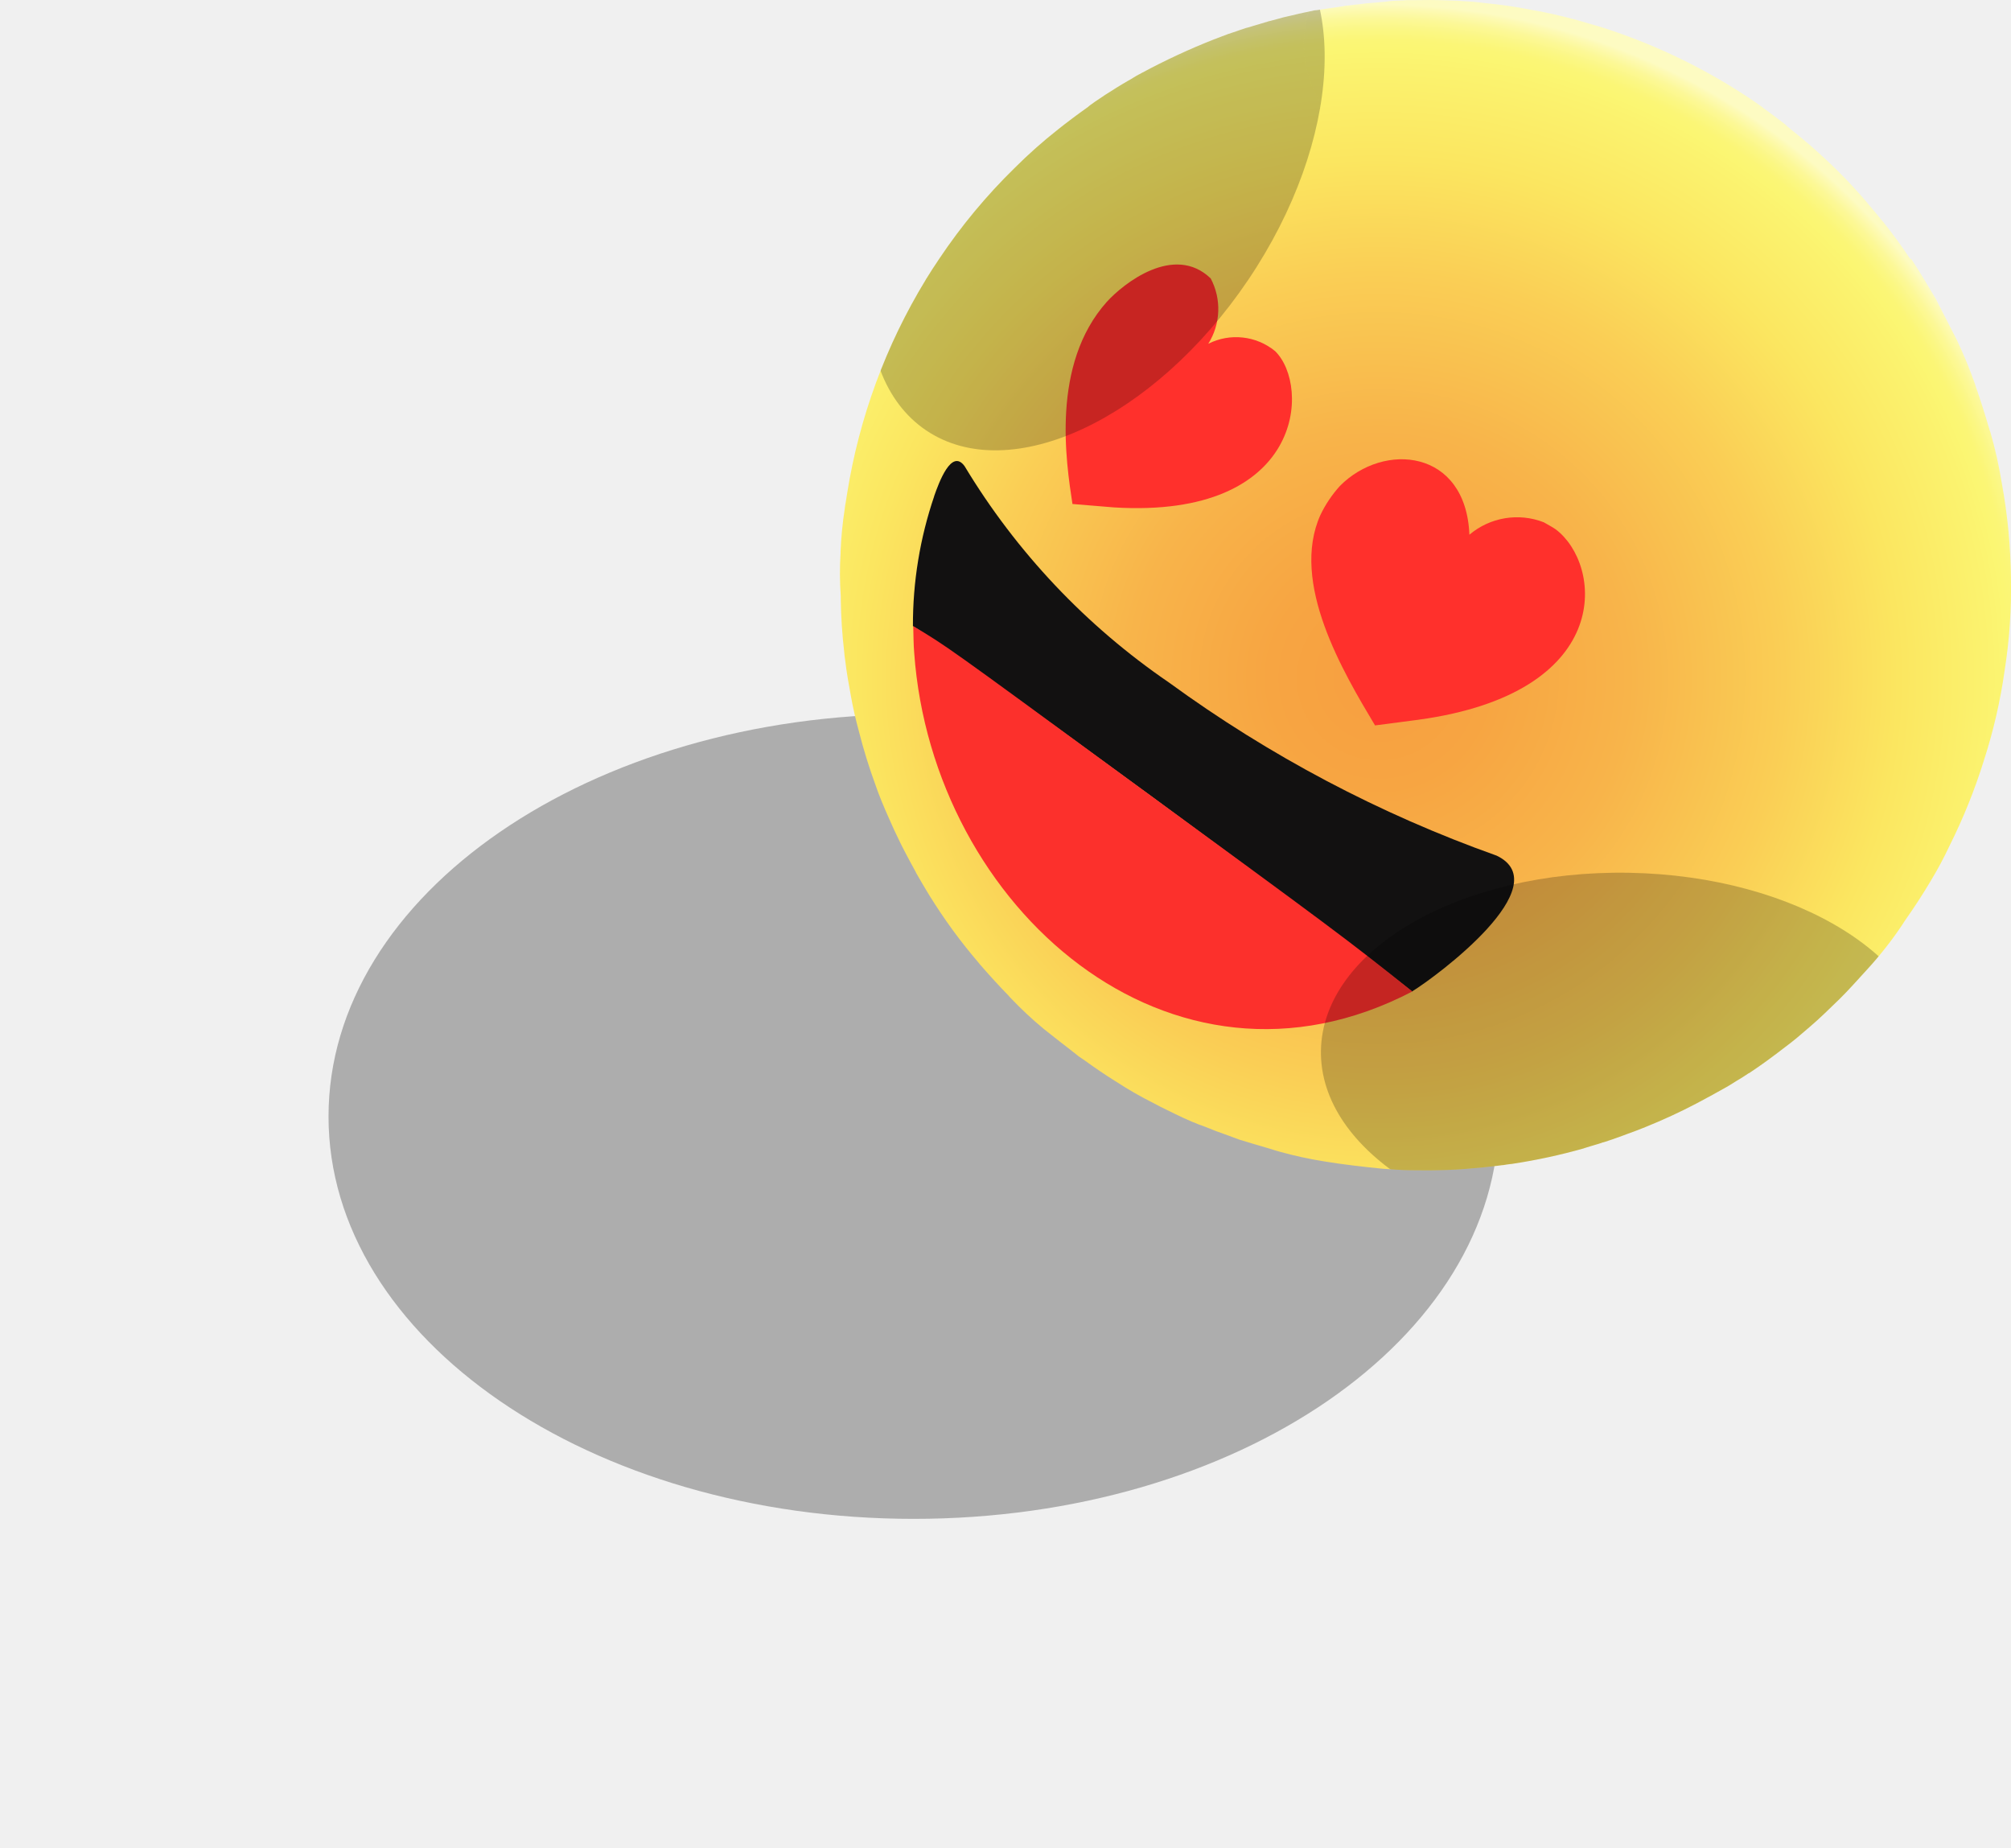
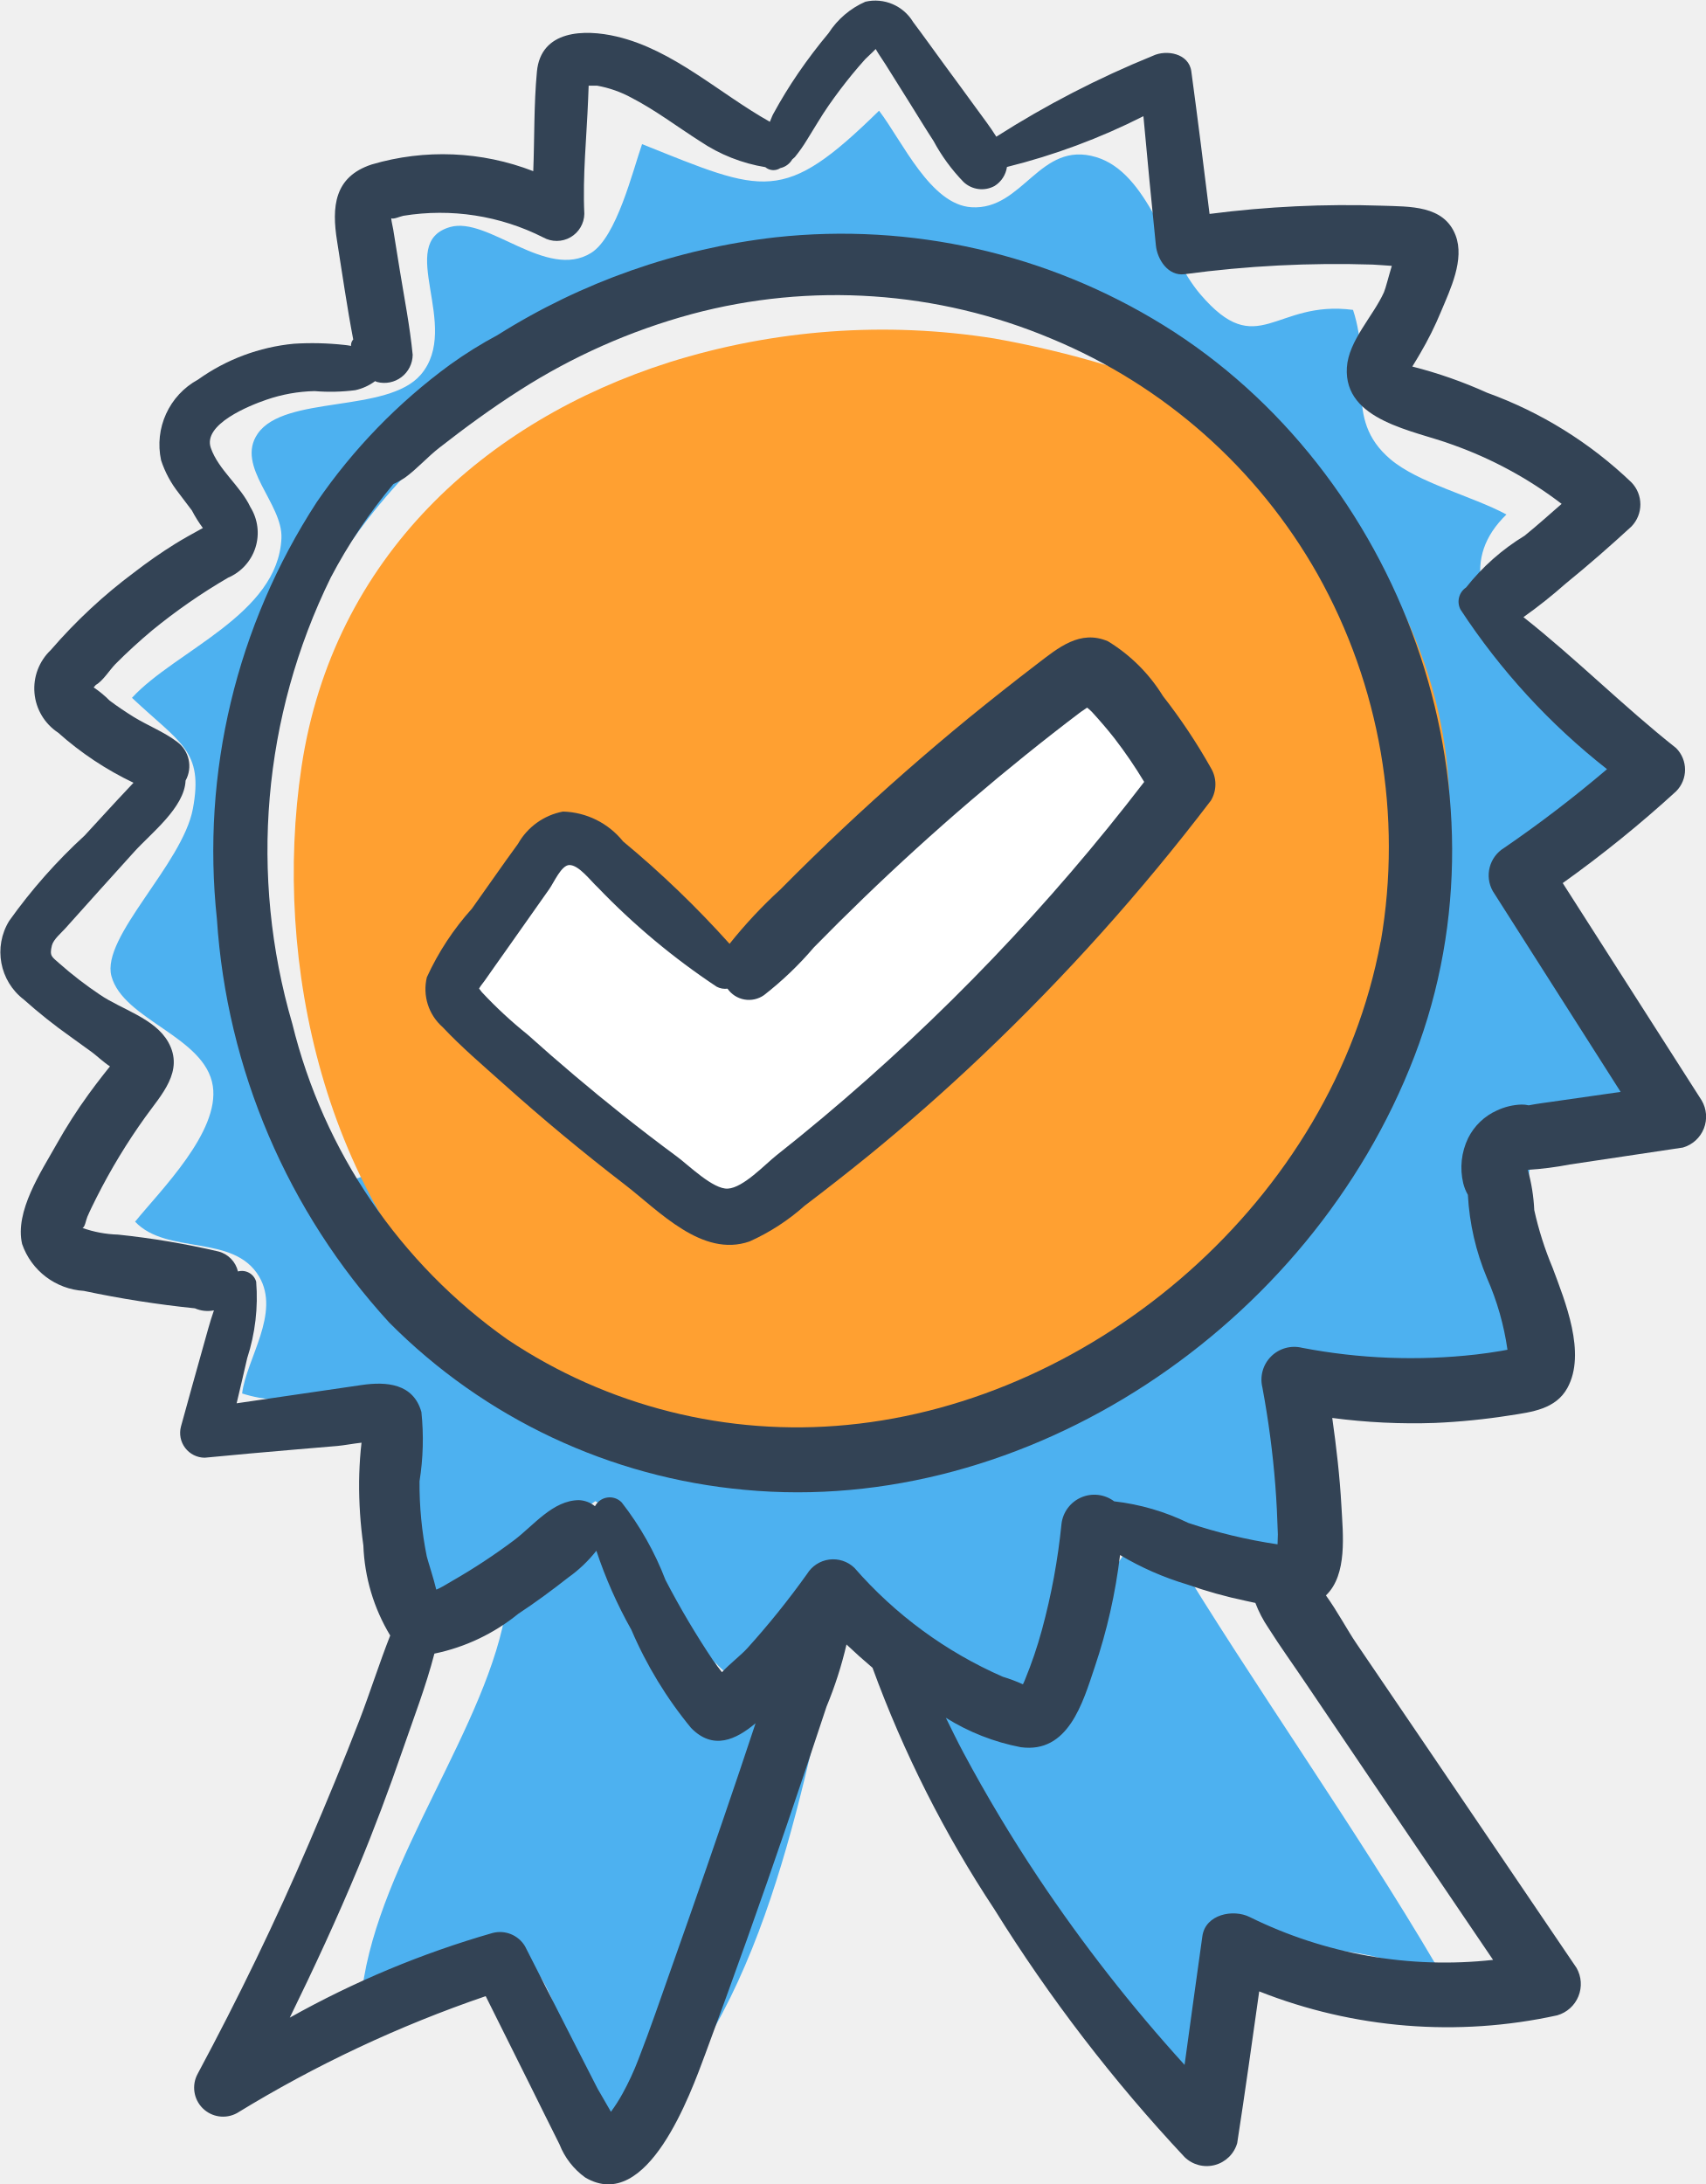
- <svg xmlns="http://www.w3.org/2000/svg" xmlns:xlink="http://www.w3.org/1999/xlink" width="82.478" height="75.758" viewBox="0 0 82.478 75.758">
-   <defs>
-     <radialGradient id="radial-gradient" cx="0.471" cy="0.58" r="0.575" gradientTransform="matrix(-0.999, -0.004, -0.004, 1, 0.933, 0.001)" gradientUnits="objectBoundingBox">
-       <stop offset="0" stop-color="#f79f40" />
-       <stop offset="0.163" stop-color="#f7a542" />
-       <stop offset="0.371" stop-color="#f8b44a" />
-       <stop offset="0.601" stop-color="#face55" />
-       <stop offset="0.771" stop-color="#fbe660" />
-       <stop offset="0.91" stop-color="#fbf36f" />
-       <stop offset="0.932" stop-color="#fbf672" />
-       <stop offset="0.947" stop-color="#fbf676" />
-       <stop offset="0.962" stop-color="#fbf783" />
-       <stop offset="0.978" stop-color="#fcf897" />
-       <stop offset="0.994" stop-color="#fdfab4" />
-       <stop offset="1" stop-color="#fdfbc2" />
-     </radialGradient>
-     <clipPath id="clip-path">
-       <path id="Trazado_116496" data-name="Trazado 116496" d="M52.65,29.84v-.06c0-.11-.03-.77-.15-1.75-.01-.09-.02-.17-.03-.26-.02-.12-.04-.25-.06-.38a23.894,23.894,0,0,0-3.15-8.77c0-.01-.01-.01-.01-.02-.17-.29-.35-.57-.54-.85h0a23.353,23.353,0,0,0-3.06-3.74,20.449,20.449,0,0,0-1.77-1.6c-.39-.32-.78-.62-1.19-.91a.265.265,0,0,1-.06-.05l-.05-.04-.21-.15c-.26-.18-.55-.37-.86-.57h0c-.01-.01-.02-.01-.03-.02-.15-.09-.3-.19-.47-.28-.07-.04-.15-.09-.22-.13s-.12-.07-.19-.11a1.092,1.092,0,0,0-.15-.08,25.413,25.413,0,0,0-2.93-1.4c-.26-.11-.47-.18-.58-.23l-.18-.07-.18-.07c-.01,0-.02-.01-.03-.01l-.04-.01-.3-.1-.04-.01c-.01,0-.03-.01-.04-.01l-.2-.07a2.759,2.759,0,0,0-.27-.08l-.23-.07c-.04-.01-.09-.03-.13-.04-.01,0-.03-.01-.04-.01s-.03-.01-.05-.01a.636.636,0,0,1-.07-.02l-.26-.07-.22-.06c-.07-.02-.14-.03-.21-.05h-.01l-.13-.03-.25-.06-.18-.04a2.049,2.049,0,0,0-.24-.05c-.01,0-.03-.01-.04-.01-.06-.01-.12-.03-.18-.04l-.11-.02-.13-.03h-.02l-.04-.01c-.02,0-.05-.01-.07-.01a1.766,1.766,0,0,1-.2-.04.6.6,0,0,0-.12-.02h0a2.068,2.068,0,0,1-.22-.04l-.19-.03c-.03-.01-.07-.01-.11-.02a.985.985,0,0,0-.17-.02,1,1,0,0,0-.16-.02l-.27-.03-.25-.03c-.03,0-.05-.01-.08-.01h-.02a1.641,1.641,0,0,0-.23-.02l-.34-.03c-.08-.01-.16-.01-.23-.02-.09-.01-.17-.01-.26-.02s-.18-.01-.27-.02A.97.97,0,0,1,29.76,7h-.37c-.48-.01-.96-.01-1.45,0-.11,0-.21,0-.31.01s-.22.01-.32.02c-.07,0-.13.01-.19.01-.16.01-.31.02-.46.04-.05,0-.11.01-.16.01-.22.02-.43.04-.64.07-.1.01-.2.02-.3.04h-.01c-.02,0-.04.01-.06.01q-.24.03-.45.06c-.11.02-.23.04-.34.05-.26.04-.47.08-.61.11-.7.14-1.38.3-2.06.5-.41.11-.77.22-1.21.38a24.021,24.021,0,0,0-5.31,2.61h0c-.17.11-.33.22-.49.33a.265.265,0,0,0-.06.05c-.28.2-.56.4-.84.61a.423.423,0,0,1-.07.05l-.02.02-.02.02c-.01.01-.02.02-.03.02s-.02.01-.03.02c-.08.06-.15.12-.23.18-.15.12-.3.24-.44.36-.08.07-.16.13-.24.2-.16.14-.32.27-.46.4l-.02.02-.02.02c-.03.03-.07.06-.1.09-.75.69-1.21,1.19-1.24,1.22-.23.25-.46.51-.69.77-.16.19-.33.38-.5.59-.01.01-.02.03-.04.04l-.03.03c-.34.42-.69.89-1.08,1.46l-.01.01-.01.01c-.01.01-.01.02-.02.02-.18.26-.36.55-.54.86-.16.26-.32.52-.46.75l-.46.88c-.15.29-.29.56-.42.82a16.758,16.758,0,0,0-.76,1.82h0v.01c-.22.6-.42,1.23-.6,1.84l-.01.02a.037.037,0,0,1-.01.03,17.968,17.968,0,0,0-.5,2.13,23.506,23.506,0,0,0-.17,7.66,22.794,22.794,0,0,0,.82,3.68,23.944,23.944,0,0,0,1.38,3.51,15.311,15.311,0,0,0,.75,1.42c.32.56.68,1.11,1.06,1.66.04.07.09.13.13.2a16,16,0,0,0,1.39,1.8c.34.37.78.88,1.14,1.24s.83.82,1.22,1.15h0c.42.37.6.53.99.83q.72.585,1.47,1.08h.01c.16.11.32.22.49.32.19.12.38.24.55.34.09.05.22.13.36.21a.573.573,0,0,1,.07.04c.15.09.33.18.52.29.04.02.09.05.13.07a22.789,22.789,0,0,0,2.12,1c.18.07.42.17.7.28l.24.09.42.15.3.1.11.03c.01,0,.01,0,.02.01l.16.05a2.759,2.759,0,0,0,.27.08l.26.08c.01,0,.02,0,.02.01a22.1,22.1,0,0,0,2.96.66l.09.01c.08.01.17.03.27.04h.03l.23.03.53.06c.24.03.56.05.79.07s.49.03.74.04h.02c.13.01.25.01.37.01.33.01.77,0,1.1.01s.79-.03,1.13-.05c.72-.06,1.68-.17,2.39-.28a18.747,18.747,0,0,0,1.84-.38c.14-.04.28-.08.43-.12.43-.12.87-.25,1.24-.36l.43-.16c.35-.12.69-.25,1.03-.38l.17-.06c.4-.15.89-.38,1.32-.59.19-.09.37-.18.55-.28a15.71,15.71,0,0,0,1.56-.88c.02-.01.03-.02.05-.03.41-.26.82-.52,1.22-.81.09-.06.18-.12.26-.17l.44-.34c.12-.09.23-.18.35-.27l.66-.52a14.289,14.289,0,0,0,1.37-1.26l.03-.03.07-.07c.35-.35.74-.77,1.2-1.29a.138.138,0,0,0,.03-.04h0a20.958,20.958,0,0,0,2.02-2.71c.01-.01.01-.02.02-.03.19-.3.38-.61.57-.95v-.01h0c.08-.14.16-.29.24-.44.11-.2.22-.41.31-.59l.09-.18c.16-.32.31-.65.47-.99.21-.47.41-.94.56-1.36h0c.26-.7.5-1.44.71-2.23.13-.48.25-.96.33-1.41.1-.48.18-.98.25-1.5.02-.12.03-.23.05-.34.08-.69.14-1.41.16-2.14v-.13C52.68,31.04,52.68,30.45,52.65,29.84Z" transform="translate(-4.654 -6.992)" />
-     </clipPath>
-     <linearGradient id="linear-gradient" x1="-0.166" y1="-323.933" x2="-1.166" y2="-323.933" gradientUnits="objectBoundingBox">
-       <stop offset="0" stop-color="#19b79c" />
-       <stop offset="0.405" stop-color="#1dbb9e" />
-       <stop offset="0.825" stop-color="#2ac8a3" />
-       <stop offset="0.997" stop-color="#31cfa6" />
-     </linearGradient>
-     <linearGradient id="linear-gradient-2" x1="-2.106" y1="-363.238" x2="-3.08" y2="-363.238" xlink:href="#linear-gradient" />
-     <clipPath id="clip-path-2">
-       <path id="Trazado_116504" data-name="Trazado 116504" d="M4.652,29.65v-.06a15.757,15.757,0,0,1,.17-1.74,2.335,2.335,0,0,1,.04-.26c.02-.12.04-.25.06-.38a24.088,24.088,0,0,1,3.22-8.75c0-.01.01-.01.01-.02.18-.29.36-.57.55-.85h0a23.39,23.39,0,0,1,3.09-3.72,20.134,20.134,0,0,1,1.78-1.58q.585-.465,1.2-.9a.265.265,0,0,0,.06-.05l.05-.04.21-.15c.26-.18.55-.37.86-.56h0c.01-.01.02-.01.03-.02.15-.09.31-.19.47-.28a2.53,2.53,0,0,0,.22-.13c.06-.04.12-.07.19-.11.05-.03.1-.05.15-.08a27.308,27.308,0,0,1,2.95-1.37c.26-.1.47-.18.58-.22l.18-.06.18-.06c.01,0,.02-.01.03-.01l.05-.02.3-.1.04-.01c.01,0,.03-.01.04-.01l.2-.06c.08-.02.19-.06.27-.08l.23-.07a.647.647,0,0,0,.13-.04c.01,0,.03-.01.04-.01s.03-.01.05-.01a.637.637,0,0,0,.07-.02l.26-.07.22-.06c.07-.02.14-.03.21-.05h.01l.13-.03c.08-.02.18-.04.25-.06l.18-.04c.08-.02.16-.03.24-.05.01,0,.03-.01.04-.01a1.163,1.163,0,0,0,.18-.04l.11-.01.13-.02h.02l.04-.01c.02,0,.05-.01.07-.01l.2-.03c.04-.01.09-.01.13-.02h0l.22-.03.19-.03a.516.516,0,0,0,.11-.02.985.985,0,0,1,.17-.02c.06-.01.11-.01.16-.02l.27-.03.25-.03c.03,0,.05-.01.08-.01h.02c.07-.01.15-.01.23-.02l.34-.03c.08-.01.16-.01.23-.02a1.569,1.569,0,0,1,.24-.03,2.437,2.437,0,0,1,.27-.01.86.86,0,0,1,.16-.01l.15-.01h.24c.49-.01.97-.01,1.45.01.11,0,.21.01.31.01s.22.01.32.02c.07,0,.13.01.19.01.16.01.31.02.46.04.05.01.11.01.16.02.22.02.43.05.64.07.1.01.2.03.3.04h.01c.02,0,.04.01.06.01.16.02.31.05.45.07l.34.06c.26.05.47.09.6.11.69.14,1.38.31,2.06.52.41.11.76.23,1.21.39a24.178,24.178,0,0,1,5.28,2.65h0c.16.11.33.22.49.34a.265.265,0,0,1,.06.05c.28.2.56.41.83.62a.424.424,0,0,0,.07.05l.02.02.02.02.03.03c.01.01.02.01.02.02.08.06.15.12.22.18.15.12.3.24.44.36.08.07.16.14.24.2.16.14.31.28.46.41l.02.02.02.02c.03.03.07.06.1.09.75.69,1.2,1.2,1.23,1.23.23.25.46.51.68.78.16.19.32.38.49.59.01.01.02.03.04.04l.02.03c.33.42.69.89,1.07,1.47l.04.01.01.01c.01.01.01.02.02.02.17.26.36.56.54.86.16.26.31.53.45.75l.45.88c.15.29.29.56.42.82a18.431,18.431,0,0,1,.75,1.83h0v.01c.21.6.41,1.23.59,1.85l.01.02a.037.037,0,0,0,.01.03,17.59,17.59,0,0,1,.48,2.14,22.71,22.71,0,0,1,.37,3.87,21.465,21.465,0,0,1-.26,3.8,21.96,21.96,0,0,1-.85,3.68,23.286,23.286,0,0,1-1.41,3.5,15.244,15.244,0,0,1-.76,1.42c-.33.56-.69,1.11-1.07,1.65-.04.07-.09.13-.13.2a15.2,15.2,0,0,1-1.41,1.79c-.34.37-.79.88-1.15,1.23s-.84.82-1.22,1.14h0c-.43.37-.6.52-1,.82-.49.38-.98.74-1.48,1.07H41.9c-.16.11-.32.21-.49.31-.19.12-.38.24-.55.33-.09.05-.22.12-.36.2a.574.574,0,0,0-.07.04c-.15.08-.33.18-.52.28-.04.02-.09.05-.13.07a23.108,23.108,0,0,1-2.12.98c-.18.07-.42.17-.71.27l-.24.09-.42.15-.3.1-.11.03c-.01,0-.01,0-.02.01l-.16.05c-.08.02-.19.06-.27.08l-.26.08c-.01,0-.02,0-.02.01a23.962,23.962,0,0,1-2.96.64l-.09.01c-.08.01-.17.02-.27.04H31.8l-.23.03-.53.06c-.24.02-.56.05-.79.07s-.49.03-.74.04h-.02c-.13,0-.25.01-.37.01-.33.01-.77,0-1.1,0s-.79-.04-1.13-.06c-.72-.07-1.68-.18-2.39-.3a16.281,16.281,0,0,1-1.84-.4c-.14-.04-.28-.08-.43-.13-.43-.12-.87-.26-1.24-.37l-.43-.16c-.35-.12-.69-.25-1.03-.39l-.17-.06c-.4-.15-.88-.38-1.32-.6-.19-.09-.37-.18-.55-.28a15.612,15.612,0,0,1-1.55-.89.219.219,0,0,0-.05-.03c-.41-.26-.81-.53-1.21-.82-.09-.06-.17-.12-.25-.17L14,49.97c-.12-.09-.23-.18-.35-.27l-.66-.52a15.233,15.233,0,0,1-1.36-1.27l-.03-.03-.06-.07c-.34-.35-.74-.78-1.19-1.3a.138.138,0,0,1-.03-.04h0a21.889,21.889,0,0,1-2-2.73c-.01-.01-.01-.02-.02-.03-.18-.3-.37-.61-.56-.95v-.01h0c-.08-.14-.16-.29-.24-.44-.11-.21-.22-.41-.31-.59l-.09-.18c-.16-.32-.31-.65-.46-.99-.21-.47-.41-.95-.55-1.36h0a22.441,22.441,0,0,1-.69-2.23c-.13-.48-.24-.96-.32-1.41-.09-.49-.18-.98-.24-1.5-.02-.12-.03-.23-.04-.34a21.166,21.166,0,0,1-.14-2.14v-.13A13.347,13.347,0,0,1,4.652,29.65Z" transform="translate(-4.627 -6.983)" fill="url(#radial-gradient)" />
-     </clipPath>
-   </defs>
-   <g id="Grupo_157926" data-name="Grupo 157926" transform="translate(13.474)">
-     <ellipse id="Elipse_4737" data-name="Elipse 4737" cx="24" cy="16.5" rx="24" ry="16.5" transform="translate(0 29.284)" fill="#0b0b0b" opacity="0.292" style="mix-blend-mode: multiply;isolation: isolate" />
-     <path id="Trazado_116493" data-name="Trazado 116493" d="M4.652,29.65v-.06a15.757,15.757,0,0,1,.17-1.74,2.335,2.335,0,0,1,.04-.26c.02-.12.04-.25.06-.38a24.088,24.088,0,0,1,3.22-8.75c0-.01.01-.01.01-.02.18-.29.36-.57.55-.85h0a23.39,23.39,0,0,1,3.09-3.72,20.134,20.134,0,0,1,1.78-1.58q.585-.465,1.2-.9a.265.265,0,0,0,.06-.05l.05-.04.21-.15c.26-.18.55-.37.86-.56h0c.01-.01.02-.01.03-.02.15-.09.31-.19.47-.28a2.53,2.53,0,0,0,.22-.13c.06-.04.12-.07.19-.11.05-.03.1-.05.15-.08a27.308,27.308,0,0,1,2.95-1.37c.26-.1.47-.18.58-.22l.18-.06.18-.06c.01,0,.02-.01.03-.01l.05-.02.3-.1.04-.01c.01,0,.03-.01.04-.01l.2-.06c.08-.02.19-.06.27-.08l.23-.07a.647.647,0,0,0,.13-.04c.01,0,.03-.01.04-.01s.03-.01.05-.01a.637.637,0,0,0,.07-.02l.26-.07.22-.06c.07-.02.14-.03.21-.05h.01l.13-.03c.08-.02.18-.04.25-.06l.18-.04c.08-.02.16-.03.24-.05.01,0,.03-.01.04-.01a1.163,1.163,0,0,0,.18-.04l.11-.01.13-.02h.02l.04-.01c.02,0,.05-.01.07-.01l.2-.03c.04-.01.09-.01.13-.02h0l.22-.03.19-.03a.516.516,0,0,0,.11-.02.985.985,0,0,1,.17-.02c.06-.01.11-.01.16-.02l.27-.03.25-.03c.03,0,.05-.01.08-.01h.02c.07-.01.15-.01.23-.02l.34-.03c.08-.01.16-.01.23-.02a1.569,1.569,0,0,1,.24-.03,2.437,2.437,0,0,1,.27-.01.86.86,0,0,1,.16-.01l.15-.01h.24c.49-.01.97-.01,1.45.01.11,0,.21.01.31.01s.22.01.32.02c.07,0,.13.01.19.01.16.01.31.02.46.04.05.01.11.01.16.02.22.02.43.05.64.07.1.01.2.03.3.04h.01c.02,0,.04.01.06.01.16.02.31.05.45.07l.34.06c.26.05.47.09.6.11.69.14,1.38.31,2.06.52.41.11.76.23,1.21.39a24.178,24.178,0,0,1,5.28,2.65h0c.16.11.33.22.49.34a.265.265,0,0,1,.06.05c.28.2.56.41.83.62a.424.424,0,0,0,.07.05l.02.02.02.02.03.03c.01.01.02.01.02.02.08.06.15.12.22.18.15.12.3.24.44.36.08.07.16.14.24.2.16.14.31.28.46.41l.02.02.02.02c.03.03.07.06.1.09.75.69,1.2,1.2,1.23,1.23.23.25.46.51.68.78.16.19.32.38.49.59.01.01.02.03.04.04l.02.03c.33.42.69.89,1.07,1.47l.04.01.01.01c.01.01.01.02.02.02.17.26.36.56.54.86.16.26.31.53.45.75l.45.88c.15.29.29.56.42.82a18.431,18.431,0,0,1,.75,1.83h0v.01c.21.6.41,1.23.59,1.85l.01.02a.037.037,0,0,0,.01.03,17.59,17.59,0,0,1,.48,2.14,22.71,22.71,0,0,1,.37,3.87,21.465,21.465,0,0,1-.26,3.8,21.96,21.96,0,0,1-.85,3.68,23.286,23.286,0,0,1-1.41,3.5,15.244,15.244,0,0,1-.76,1.42c-.33.56-.69,1.11-1.07,1.65-.04.07-.09.13-.13.2a15.2,15.2,0,0,1-1.41,1.79c-.34.37-.79.88-1.15,1.23s-.84.82-1.22,1.14h0c-.43.37-.6.52-1,.82-.49.38-.98.74-1.48,1.07H41.9c-.16.11-.32.21-.49.31-.19.12-.38.24-.55.33-.09.05-.22.12-.36.2a.574.574,0,0,0-.07.04c-.15.08-.33.18-.52.28-.04.02-.09.05-.13.07a23.108,23.108,0,0,1-2.12.98c-.18.07-.42.17-.71.27l-.24.09-.42.15-.3.1-.11.03c-.01,0-.01,0-.02.01l-.16.05c-.08.02-.19.06-.27.08l-.26.08c-.01,0-.02,0-.02.01a23.962,23.962,0,0,1-2.96.64l-.09.01c-.08.01-.17.02-.27.04H31.8l-.23.03-.53.06c-.24.02-.56.05-.79.07s-.49.03-.74.04h-.02c-.13,0-.25.01-.37.01-.33.01-.77,0-1.1,0s-.79-.04-1.13-.06c-.72-.07-1.68-.18-2.39-.3a16.281,16.281,0,0,1-1.84-.4c-.14-.04-.28-.08-.43-.13-.43-.12-.87-.26-1.24-.37l-.43-.16c-.35-.12-.69-.25-1.03-.39l-.17-.06c-.4-.15-.88-.38-1.32-.6-.19-.09-.37-.18-.55-.28a15.612,15.612,0,0,1-1.55-.89.219.219,0,0,0-.05-.03c-.41-.26-.81-.53-1.21-.82-.09-.06-.17-.12-.25-.17L14,49.97c-.12-.09-.23-.18-.35-.27l-.66-.52a15.233,15.233,0,0,1-1.36-1.27l-.03-.03-.06-.07c-.34-.35-.74-.78-1.19-1.3a.138.138,0,0,1-.03-.04h0a21.889,21.889,0,0,1-2-2.73c-.01-.01-.01-.02-.02-.03-.18-.3-.37-.61-.56-.95v-.01h0c-.08-.14-.16-.29-.24-.44-.11-.21-.22-.41-.31-.59l-.09-.18c-.16-.32-.31-.65-.46-.99-.21-.47-.41-.95-.55-1.36h0a22.441,22.441,0,0,1-.69-2.23c-.13-.48-.24-.96-.32-1.41-.09-.49-.18-.98-.24-1.5-.02-.12-.03-.23-.04-.34a21.166,21.166,0,0,1-.14-2.14v-.13A13.347,13.347,0,0,1,4.652,29.65Z" transform="translate(16.349 -6.983)" fill="url(#radial-gradient)" />
-     <g id="Grupo_86225" data-name="Grupo 86225" transform="translate(20.955 0.009)" clip-path="url(#clip-path)">
-       <path id="Trazado_116494" data-name="Trazado 116494" d="M50.67,21.64a4.37,4.37,0,0,1,.18-.46C50.8,21.33,50.74,21.48,50.67,21.64Z" transform="translate(-48.844 -6.992)" fill="url(#linear-gradient)" />
-       <path id="Trazado_116495" data-name="Trazado 116495" d="M4.7,34.92c.03-.14.05-.28.08-.41C4.75,34.65,4.73,34.79,4.7,34.92Z" transform="translate(43.196 -6.992)" fill="url(#linear-gradient-2)" />
-     </g>
-     <path id="Trazado_116497" data-name="Trazado 116497" d="M25.873,27.33A16.375,16.375,0,0,0,25,32.66c2.26,1.39,16.97,12.2,20.47,14.98,1.03-.63,6.02-4.35,3.47-5.57a52.925,52.925,0,0,1-13.44-7.1,28.664,28.664,0,0,1-8.38-8.87c-.54-.75-1.06.69-1.25,1.23" transform="translate(-1.032 -6.983)" fill="#121111" />
-     <path id="Trazado_116499" data-name="Trazado 116499" d="M29.22,33.76c.75,10.43,10.52,19.05,20.43,13.88-2.65-2.12-3.33-2.62-11.66-8.71-7.45-5.46-7.45-5.46-8.81-6.27.01.33.01.77.04,1.1" transform="translate(-5.199 -6.983)" fill="#fc302c" />
-     <g id="Grupo_86231" data-name="Grupo 86231" transform="translate(40.307 18.833)">
-       <path id="Trazado_116501" data-name="Trazado 116501" d="M22.473,28.1c-1.25,2.78.93,6.44,2.24,8.63.65-.09,1.52-.19,2.17-.29,7.67-1.22,7.14-6.32,5.24-7.75-.14-.1-.34-.2-.49-.29a3.024,3.024,0,0,0-3.05.51c-.14-3.51-3.51-3.82-5.31-2a4.969,4.969,0,0,0-.8,1.19" transform="translate(-22.099 -25.816)" fill="#ff302c" />
-     </g>
-     <g id="Grupo_86232" data-name="Grupo 86232" transform="translate(30.232 10.846)">
-       <path id="Trazado_116503" data-name="Trazado 116503" d="M35.806,19.36c-2.3,2.57-1.67,6.58-1.41,8.29.51.04,1.19.1,1.7.14,7.78.48,8.08-4.98,6.61-6.41a2.529,2.529,0,0,0-2.74-.3,2.679,2.679,0,0,0,.1-2.68c-1.5-1.44-3.58.21-4.26.96" transform="translate(-34.117 -17.829)" fill="#ff302c" />
-     </g>
-     <g id="Enmascarar_grupo_59" data-name="Enmascarar grupo 59" transform="translate(20.976 0)" clip-path="url(#clip-path-2)">
-       <g id="Grupo_86233" data-name="Grupo 86233" transform="translate(-2.683 -7.272)" opacity="0.561" style="mix-blend-mode: multiply;isolation: isolate">
-         <g id="Grupo_86230" data-name="Grupo 86230" transform="translate(0)">
-           <ellipse id="Elipse_4734" data-name="Elipse 4734" cx="12.5" cy="7.5" rx="12.5" ry="7.5" transform="translate(21.707 1.557)" fill="#fff" opacity="0.743" />
-           <ellipse id="Elipse_4735" data-name="Elipse 4735" cx="12.5" cy="7.5" rx="12.5" ry="7.5" transform="translate(26.415 8.388) rotate(124)" opacity="0.387" />
-           <ellipse id="Elipse_4736" data-name="Elipse 4736" cx="12.5" cy="7.5" rx="12.5" ry="7.5" transform="matrix(-1, -0.017, 0.017, -1, 47.282, 58.274)" opacity="0.387" />
-         </g>
-       </g>
-     </g>
+ <svg xmlns="http://www.w3.org/2000/svg" width="61.253" height="78.419" viewBox="0 0 61.253 78.419">
+   <g id="Grupo_1012192" data-name="Grupo 1012192" transform="translate(-377.62 -290.271)">
+     <path id="Trazado_730533" data-name="Trazado 730533" d="M438.456,331.708a6.758,6.758,0,0,1-1.233-2.566c-.388-.968-2.22-3.6-2.318-4.513-.168-1.583,1.77-3.614,3.157-4.294-1.46-2.573-7.63-6.421-4.36-9.6-1.226-.66-3.169-1.132-4.174-1.99-1.719-1.467-.615-3.189-1.335-5.356-2.82-.372-3.409,1.871-5.486-.564-1.241-1.455-1.858-4.357-3.74-4.922-2.031-.611-2.616,1.918-4.477,1.8-1.47-.093-2.474-2.359-3.317-3.466-3.457,3.391-4.111,2.959-8.51,1.2-.335.959-.915,3.34-1.831,3.907-1.6.992-3.7-1.321-5.062-.93-1.986.57.427,3.57-1.052,5.3-1.2,1.4-4.893.719-5.858,2.121-.81,1.176.91,2.506.853,3.754-.123,2.742-3.805,4.032-5.367,5.729,1.736,1.636,2.579,1.893,2.187,3.985-.374,1.993-3.3,4.6-2.925,6.007.424,1.583,3.37,2.168,3.641,3.945.251,1.648-1.874,3.743-2.791,4.873,1.144,1.208,3.538.426,4.452,1.968.78,1.315-.452,2.948-.609,4.2,1.6.512,3.429.134,5.093.03.1,1.185.413,5.935,1.681,7.561,2.144-.649,4.108-2.461,5.909-3.724,4.146,2.3,3.628,10.6,8.294,3.7a15.774,15.774,0,0,1,4.388,2.264c1.3,1.055,1.241,1.838,2.568,1.139,1.887-.995,1.377-4.937,3.523-5.947,1.961-.924,4.122,1.132,5.751,1.914a7,7,0,0,0,.511-2.91c.08-.67.014-3.837.345-4.315,1.214-1.754,7.347-.606,8.633.063-.072-1.446.082-2.871.005-4.311-.039-.722-.762-3.039-.389-3.752C435.317,332.662,437.66,332.656,438.456,331.708Zm-18.918-22.418c-1.217-.213-2.187-1.247-3.325-1.737a12.278,12.278,0,0,0-2.706-.722,22.275,22.275,0,0,0-5.59,0,19.167,19.167,0,0,0-8.55,3.432c-.046.033-.376.279-.4.291-.116.091-.231.185-.345.279q-.443.366-.863.758c-.505.47-1,.958-1.457,1.471a16.412,16.412,0,0,0-2.38,3.451,18.026,18.026,0,0,0-1.533,3.826,14.431,14.431,0,0,0-.518,4.2,19.681,19.681,0,0,0,.561,4.549,23.963,23.963,0,0,0,.683,2.446c.3.868.71,2.063-.165,2.756-2.055,1.629-3.492-3.247-3.853-4.518a21.055,21.055,0,0,1-.754-6.085,21.3,21.3,0,0,1,9.87-17.7,22.835,22.835,0,0,1,10.957-3.52,23.747,23.747,0,0,1,6.6.478c2.211.532,5.281,1.722,6.071,4.032C422.354,308.456,420.837,309.519,419.538,309.291Z" transform="translate(-1.987 -1.991)" fill="#4db1f0" />
+     <path id="Trazado_730534" data-name="Trazado 730534" d="M406.932,309.205c-6.594,2.1-12.067,6.983-13.2,14.52-1.058,7.062.844,15.515,6.447,20.6,6.628,6.013,19.3,4.219,26.123-1.006a22.6,22.6,0,0,0,7.961-12.51c1.3-5.432.818-9.628-1.752-14.169-1.731-3.058-2.616-4.49-5.993-5.915a35.761,35.761,0,0,0-7.9-2.375A25.569,25.569,0,0,0,406.932,309.205Z" transform="translate(-5.284 -5.924)" fill="#ffa031" />
+     <path id="Trazado_730535" data-name="Trazado 730535" d="M402.326,375.186c-.631,4.283-4.589,9.152-5.187,13.794,1.806-.482,3.764-.884,5.494-1.359,2.146,1.337,1.5,5.088,3.691,6.969,5.013-4.071,6.445-12.047,7.767-17.828.121-.107.126-.1.016.017a6.855,6.855,0,0,1-3.734,2.056c-.379-1.624-2.2-5.256-3.589-6.251C404.838,371.2,403.8,372.488,402.326,375.186Z" transform="translate(-6.512 -27.274)" fill="#4db1f0" />
+     <path id="Trazado_730536" data-name="Trazado 730536" d="M436.609,373.743c2.667,4.435,6.518,9.867,9.392,14.755a.583.583,0,0,0-.179.486c-.894-.682-4.113-1.433-5.373-.8-1.8.912-1.767,3.265-2.372,5.2-3.085-1.586-4.871-6.339-7.163-9-1.958-2.276-2.9-3.336-2.89-6.213,3.051,1.591,3.713,1.811,5.22-.74.887-1.5,1.143-5.65,3.716-3.682C436.964,373.271,437.155,372.86,436.609,373.743Z" transform="translate(-16.816 -27.675)" fill="#4db1f0" />
+     <path id="Trazado_730537" data-name="Trazado 730537" d="M428.145,329.861a2.814,2.814,0,0,0-2-2,2.876,2.876,0,0,0-2.79.737q-3.033,3.213-6.239,6.255-1.6,1.519-3.25,2.992c-.206.184-.414.365-.622.547-1.686-2.062-3.948-4.4-6.574-5.086a2.465,2.465,0,0,0-2.721,1.107,2.243,2.243,0,0,0-.164,1.944l-.339.262a1.489,1.489,0,0,0-.41.638.984.984,0,0,0-.135.5,1.5,1.5,0,0,0,.035.79l.2.474a1.992,1.992,0,0,0,.711.711l.115.078c.012.007.025.009.037.015a2.142,2.142,0,0,0,.714,1.118l2.879,2.281a17.06,17.06,0,0,0,2.795,2.084c2.977,1.475,5.42-1.484,7.433-3.288q4.994-4.476,9.589-9.369A2.873,2.873,0,0,0,428.145,329.861Z" transform="translate(-8.421 -12.507)" fill="#fff" />
+     <path id="Trazado_730538" data-name="Trazado 730538" d="M423.247,306.144a21.958,21.958,0,0,0-13.921-3.156,23.806,23.806,0,0,0-9.991,3.512,15.178,15.178,0,0,0-1.7,1.059,20.4,20.4,0,0,0-4.791,4.938,22.973,22.973,0,0,0-3.585,14.972,23.75,23.75,0,0,0,6.186,14.485,20.619,20.619,0,0,0,12.766,6.008c10.1.954,20.319-5.842,24.052-15.573C435.984,322.7,431.717,311.376,423.247,306.144Zm7.8,22.135c-1.726,9.291-10.238,16.5-19.153,17.352a18.682,18.682,0,0,1-12.2-3.066,19.593,19.593,0,0,1-7.727-11.336,22.213,22.213,0,0,1,1.38-16.023,19.028,19.028,0,0,1,2.248-3.357,3.052,3.052,0,0,0,.426-.237c.436-.319.8-.738,1.231-1.072.926-.724,1.891-1.428,2.879-2.058a22.238,22.238,0,0,1,6.168-2.734,19.963,19.963,0,0,1,12.925.88,19.6,19.6,0,0,1,9.56,8.46A20.024,20.024,0,0,1,431.052,328.279Z" transform="translate(-3.85 -4.197)" fill="#334355" />
+     <path id="Trazado_730539" data-name="Trazado 730539" d="M428.744,329.307a20.493,20.493,0,0,0-1.722-2.584,5.965,5.965,0,0,0-1.977-1.968c-1-.427-1.781.233-2.54.814q-1.245.953-2.461,1.944-2.317,1.9-4.5,3.95-1.149,1.081-2.256,2.2a17.079,17.079,0,0,0-1.829,1.956,36.039,36.039,0,0,0-3.824-3.678,2.868,2.868,0,0,0-2.158-1.071,2.353,2.353,0,0,0-1.613,1.156c-.563.768-1.1,1.553-1.656,2.329a9.724,9.724,0,0,0-1.619,2.464,1.814,1.814,0,0,0,.568,1.792c.676.72,1.445,1.373,2.18,2.032q2.113,1.894,4.364,3.624c1.228.947,2.777,2.63,4.475,2.039a7.714,7.714,0,0,0,1.983-1.286q1.139-.863,2.248-1.761,2.126-1.731,4.116-3.622a76.807,76.807,0,0,0,8.221-9.163A1.136,1.136,0,0,0,428.744,329.307ZM414.8,341.864q-.816.685-1.652,1.345c-.414.327-1.195,1.169-1.751,1.2-.527.033-1.417-.848-1.823-1.147q-.993-.733-1.958-1.5-1.748-1.392-3.413-2.887a15.544,15.544,0,0,1-1.639-1.52,1.488,1.488,0,0,0-.1-.13c.055-.1.165-.231.2-.281.255-.368.517-.732.776-1.1l1.551-2.2c.161-.229.428-.849.714-.854.341-.006.764.567,1.018.8a25.265,25.265,0,0,0,4.273,3.569.654.654,0,0,0,.389.071.938.938,0,0,0,1.31.232,12.183,12.183,0,0,0,1.793-1.716q.882-.9,1.79-1.777,1.871-1.805,3.85-3.5,1.922-1.645,3.94-3.174c.029-.021.139-.089.229-.157a1.446,1.446,0,0,1,.174.154c.283.309.556.626.815.956a16.573,16.573,0,0,1,1.062,1.557A76.5,76.5,0,0,1,414.8,341.864Z" transform="translate(-7.641 -11.459)" fill="#334355" />
+     <path id="Trazado_730540" data-name="Trazado 730540" d="M438.723,329.779l-4.987-7.8a43.261,43.261,0,0,0,4.07-3.293,1.1,1.1,0,0,0,0-1.556c-1.877-1.483-3.6-3.216-5.48-4.7a18.075,18.075,0,0,0,1.519-1.207c.808-.656,1.59-1.341,2.356-2.045a1.138,1.138,0,0,0,0-1.589,14.721,14.721,0,0,0-5.182-3.217,16.148,16.148,0,0,0-2.684-.94c.127-.2.273-.456.285-.475a11.92,11.92,0,0,0,.744-1.495c.335-.8.858-1.875.524-2.743-.418-1.088-1.658-1.026-2.634-1.062a38.37,38.37,0,0,0-6.2.295c-.211-1.707-.424-3.414-.655-5.119-.088-.651-.9-.787-1.377-.56a34.876,34.876,0,0,0-5.625,2.906c-.218-.349-.473-.68-.706-1-.384-.533-.776-1.06-1.165-1.591-.372-.508-.738-1.023-1.117-1.527a1.586,1.586,0,0,0-1.715-.728,3.011,3.011,0,0,0-1.321,1.128q-.578.691-1.088,1.434-.488.713-.9,1.471c-.048.087-.077.187-.12.278-1.815-1.018-3.463-2.583-5.5-3.061-1.167-.275-2.726-.234-2.865,1.262-.111,1.183-.085,2.382-.131,3.572a8.991,8.991,0,0,0-5.8-.241c-1.357.444-1.44,1.529-1.245,2.752.187,1.172.356,2.362.58,3.532a.308.308,0,0,0-.079.188c0,.016,0,.028.005.043-.095-.016-.185-.031-.255-.036a10.56,10.56,0,0,0-1.8-.042,7.07,7.07,0,0,0-3.443,1.287,2.657,2.657,0,0,0-1.327,2.9,3.818,3.818,0,0,0,.628,1.168c.155.214.323.418.478.632a4.641,4.641,0,0,0,.394.63l-.1.055c-.3.164-.6.331-.889.509a17.614,17.614,0,0,0-1.471,1.024,18.731,18.731,0,0,0-3,2.792,1.9,1.9,0,0,0,.261,2.967,11.492,11.492,0,0,0,2.708,1.8l-.155.165c-.54.569-1.066,1.153-1.6,1.73a19.439,19.439,0,0,0-2.709,3.064,2.145,2.145,0,0,0,.526,2.826,18.987,18.987,0,0,0,1.681,1.337c.259.188.519.375.778.562.119.086.408.354.634.5-.077.1-.154.19-.229.287-.183.234-.363.47-.537.71a18.409,18.409,0,0,0-1.16,1.813c-.547.974-1.5,2.4-1.229,3.568a2.507,2.507,0,0,0,2.216,1.683,37.913,37.913,0,0,0,3.99.626,1.135,1.135,0,0,0,.682.073c-.15.428-.263.872-.384,1.295-.273.958-.533,1.918-.8,2.877a.89.89,0,0,0,.852,1.119q1.609-.155,3.219-.291l1.545-.131c.229-.02.554-.083.868-.118-.01.089-.021.179-.029.269q-.051.563-.058,1.128a15.542,15.542,0,0,0,.153,2.294,6.734,6.734,0,0,0,.964,3.233c-.394,1-.718,2.032-1.1,3.027-.572,1.482-1.181,2.95-1.807,4.411-1.208,2.824-2.555,5.592-4.007,8.3a1.04,1.04,0,0,0,1.411,1.411,44.822,44.822,0,0,1,8.932-4.2q.8,1.6,1.595,3.2c.351.706.7,1.416,1.054,2.12a2.667,2.667,0,0,0,.924,1.191c2.232,1.32,3.786-3.017,4.31-4.428q1.535-4.13,2.955-8.3.71-2.085,1.4-4.177a14.2,14.2,0,0,0,.718-2.233q.455.432.934.836a41.544,41.544,0,0,0,4.379,8.676,57.142,57.142,0,0,0,6.826,8.892,1.139,1.139,0,0,0,1.891-.5c.281-1.813.533-3.63.79-5.448a18.382,18.382,0,0,0,10.7.86,1.168,1.168,0,0,0,.694-1.705q-2.647-3.909-5.3-7.817-1.3-1.918-2.606-3.834c-.323-.474-.672-1.139-1.092-1.722.781-.746.61-2.205.556-3.209-.058-1.059-.181-2.113-.329-3.163a22.23,22.23,0,0,0,3.688.179,24.024,24.024,0,0,0,2.694-.271c.784-.121,1.643-.221,2.063-.987.684-1.249-.085-3.112-.536-4.322a12.082,12.082,0,0,1-.655-2.062,6.5,6.5,0,0,0-.231-1.445,11.881,11.881,0,0,0,1.509-.193q2.029-.3,4.059-.608A1.152,1.152,0,0,0,438.723,329.779ZM404.186,353.84q-1.193,3.53-2.439,7.044c-.393,1.11-.772,2.228-1.2,3.325a9.757,9.757,0,0,1-.574,1.239,5.912,5.912,0,0,1-.415.649c-.193-.347-.432-.738-.476-.824l-.846-1.655q-.884-1.73-1.763-3.464a1.047,1.047,0,0,0-1.169-.476,34.08,34.08,0,0,0-7.278,3.039c.865-1.769,1.694-3.554,2.451-5.375.579-1.393,1.107-2.8,1.6-4.231.388-1.128.838-2.29,1.142-3.465a7.019,7.019,0,0,0,3.013-1.431c.618-.406,1.211-.845,1.791-1.3a4.875,4.875,0,0,0,1.012-.963,16.2,16.2,0,0,0,1.257,2.839,14.47,14.47,0,0,0,2.144,3.524c.792.813,1.613.422,2.316-.169C404.562,352.709,404.376,353.275,404.186,353.84Zm22.825.572,4.224,6.231a15.818,15.818,0,0,1-8.744-1.541c-.585-.291-1.583-.1-1.695.689-.217,1.541-.427,3.081-.639,4.622a57.316,57.316,0,0,1-5.242-6.707q-1.458-2.186-2.7-4.505c-.221-.412-.422-.833-.63-1.251a7.864,7.864,0,0,0,2.688,1.056c1.708.235,2.227-1.592,2.655-2.869a20.007,20.007,0,0,0,.912-4.031,10.684,10.684,0,0,0,2.409,1.057,16.687,16.687,0,0,0,2.113.59l.337.073a4.363,4.363,0,0,0,.466.895c.427.676.9,1.329,1.345,1.992Q425.759,352.565,427.011,354.413Zm6.351-24.584c-.231.033-.535.071-.848.131a1.066,1.066,0,0,0-.255-.028,2.245,2.245,0,0,0-.882.211,2.127,2.127,0,0,0-1.038.994,2.431,2.431,0,0,0-.176,1.62,1.6,1.6,0,0,0,.167.417,8.959,8.959,0,0,0,.686,2.987,9.79,9.79,0,0,1,.736,2.575c-.081.015-.163.031-.245.045-.292.049-.583.091-.877.125a20.743,20.743,0,0,1-6.251-.239,1.178,1.178,0,0,0-1.427,1.427,33.464,33.464,0,0,1,.463,3.5c.046.59.073,1.18.092,1.771,0,.038-.007.195-.011.357h-.006a18.65,18.65,0,0,1-3.2-.768,8.207,8.207,0,0,0-2.661-.775,1.187,1.187,0,0,0-1.892.812,23.3,23.3,0,0,1-.7,3.794,15.154,15.154,0,0,1-.618,1.817c-.017.051-.045.1-.067.147a5.752,5.752,0,0,0-.722-.271,15.093,15.093,0,0,1-5.329-3.911,1.1,1.1,0,0,0-1.7.219,29.765,29.765,0,0,1-2.145,2.667c-.228.252-.628.556-.911.862-.112-.149-.231-.295-.311-.414a30.243,30.243,0,0,1-1.718-2.9,10.8,10.8,0,0,0-1.573-2.785.6.6,0,0,0-.958.138.981.981,0,0,0-.574-.218c-.938.005-1.625.907-2.332,1.44a21.556,21.556,0,0,1-2.214,1.457c-.173.1-.345.21-.526.294-.016.011-.037.011-.053.021-.085-.368-.321-1.092-.341-1.192a13.112,13.112,0,0,1-.26-2.7,9.486,9.486,0,0,0,.067-2.484c-.289-1.026-1.255-1.1-2.148-.969q-2.243.329-4.487.656c.127-.539.257-1.078.379-1.619a7.043,7.043,0,0,0,.323-2.748.535.535,0,0,0-.654-.367.969.969,0,0,0-.705-.718,29.127,29.127,0,0,0-3.6-.605,4.189,4.189,0,0,1-1.279-.239c.091-.027.125-.283.175-.4.1-.234.217-.464.331-.694a21.7,21.7,0,0,1,1.751-2.889c.571-.8,1.406-1.645.826-2.686-.48-.861-1.683-1.176-2.457-1.707a13.686,13.686,0,0,1-1.458-1.124c-.261-.236-.362-.254-.265-.644.055-.219.339-.452.481-.612.82-.922,1.651-1.835,2.477-2.753.6-.664,1.8-1.583,1.842-2.554a1.081,1.081,0,0,0-.3-1.389c-.476-.362-1.06-.586-1.57-.9-.293-.183-.581-.376-.857-.583a3.731,3.731,0,0,0-.574-.474l.08-.091c.249-.137.5-.541.7-.746q.633-.636,1.321-1.211a20.879,20.879,0,0,1,2.728-1.892,1.75,1.75,0,0,0,.8-2.532c-.356-.763-1.152-1.341-1.423-2.131-.291-.845,1.392-1.52,2-1.727a5.661,5.661,0,0,1,1.725-.309,7.012,7.012,0,0,0,1.463-.033,1.859,1.859,0,0,0,.713-.325c.027.009.041.023.069.03a1.02,1.02,0,0,0,1.28-.975c-.1-1.02-.3-2.034-.464-3.045q-.118-.729-.235-1.458c-.017-.111-.061-.264-.072-.4.079.047.312-.064.436-.089a8.2,8.2,0,0,1,5.025.778.992.992,0,0,0,1.474-.846c-.065-1.365.083-2.765.137-4.13l.018-.473c.131,0,.273,0,.307,0a4.075,4.075,0,0,1,1.241.438c.861.446,1.635,1.038,2.452,1.557a5.894,5.894,0,0,0,2.344.93.451.451,0,0,0,.538.034.66.66,0,0,0,.429-.313c.029-.03.067-.052.093-.082a5.413,5.413,0,0,0,.434-.616c.261-.413.5-.835.78-1.237q.4-.574.838-1.11.232-.282.476-.554c.04-.045.249-.229.375-.364.105.187.238.368.351.549l.882,1.407c.28.447.554.9.842,1.341a6.6,6.6,0,0,0,1.078,1.475.955.955,0,0,0,1.117.145.966.966,0,0,0,.444-.682,23.225,23.225,0,0,0,4.9-1.823c.143,1.547.289,3.1.448,4.641.051.5.435,1.11,1.032,1.032a40.776,40.776,0,0,1,6.752-.345c.2.007.45.034.688.046-.113.367-.223.816-.284.951-.388.859-1.271,1.737-1.33,2.7-.117,1.923,2.436,2.261,3.784,2.767a14.354,14.354,0,0,1,3.928,2.128c-.442.384-.876.776-1.331,1.144a7.921,7.921,0,0,0-2.1,1.858.611.611,0,0,0-.2.793,24,24,0,0,0,5.261,5.731,44.625,44.625,0,0,1-3.694,2.826,1.155,1.155,0,0,0-.408,1.553l4.591,7.209Z" fill="#334355" />
  </g>
</svg>
